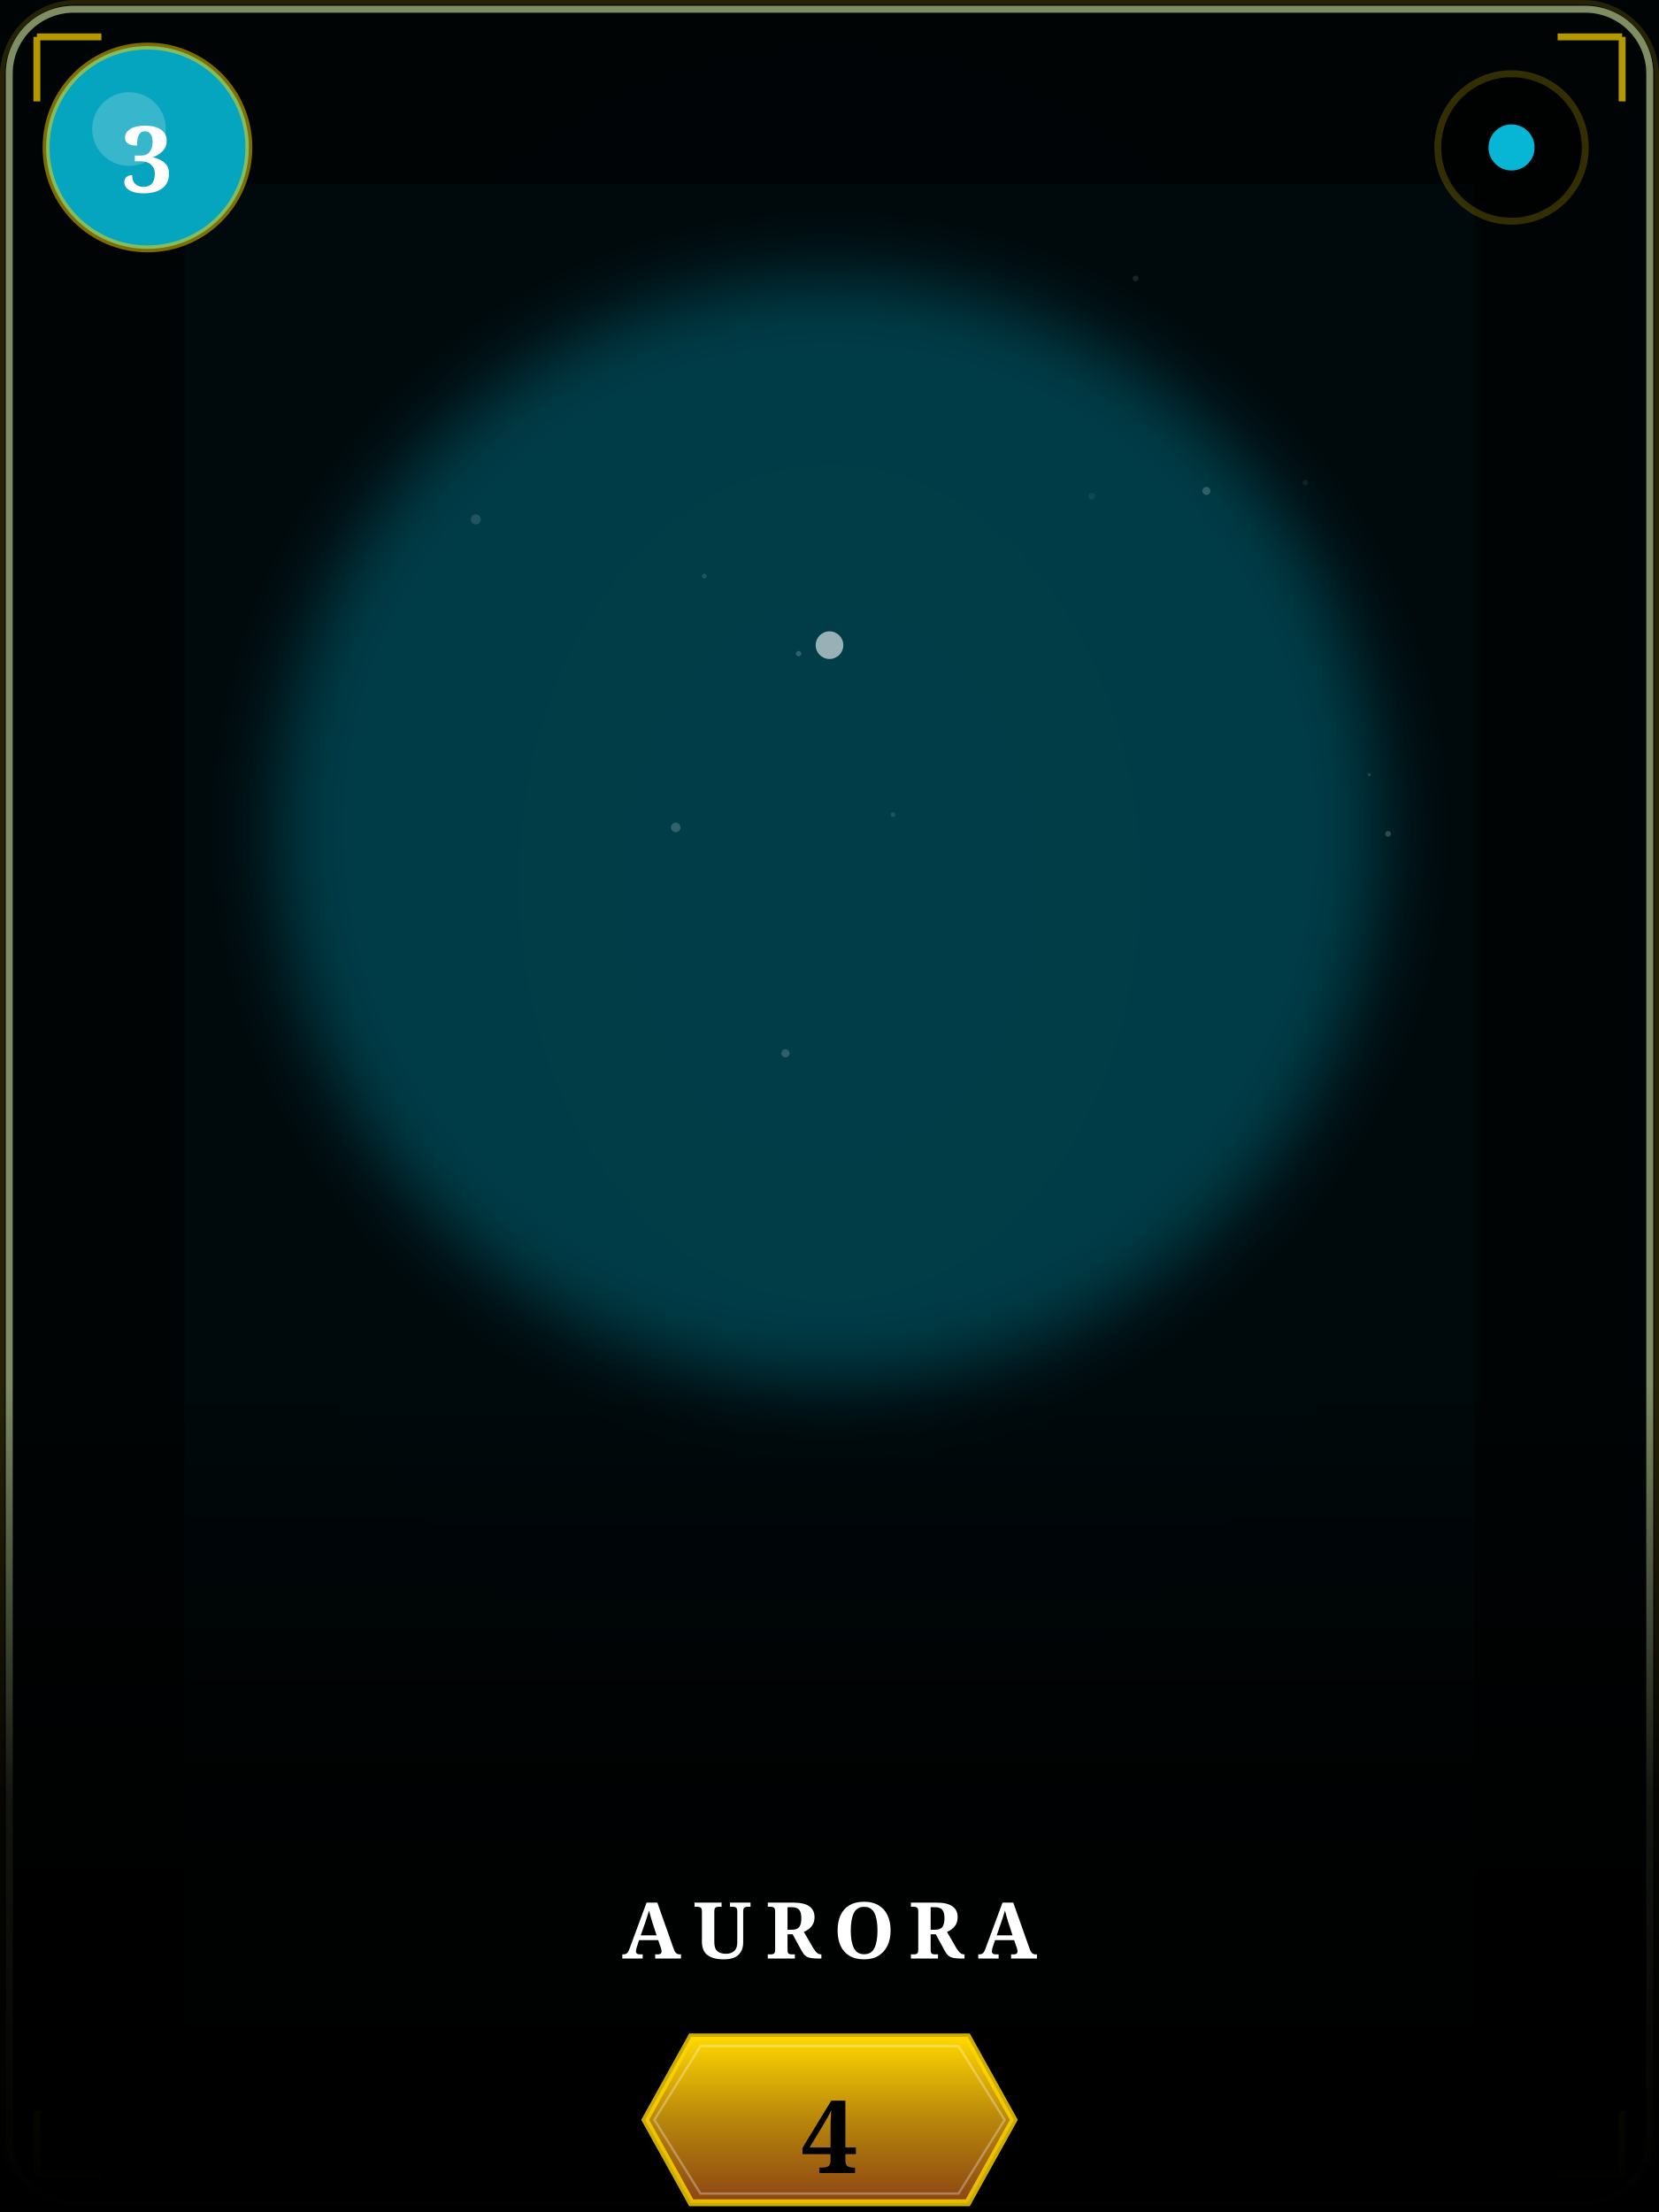
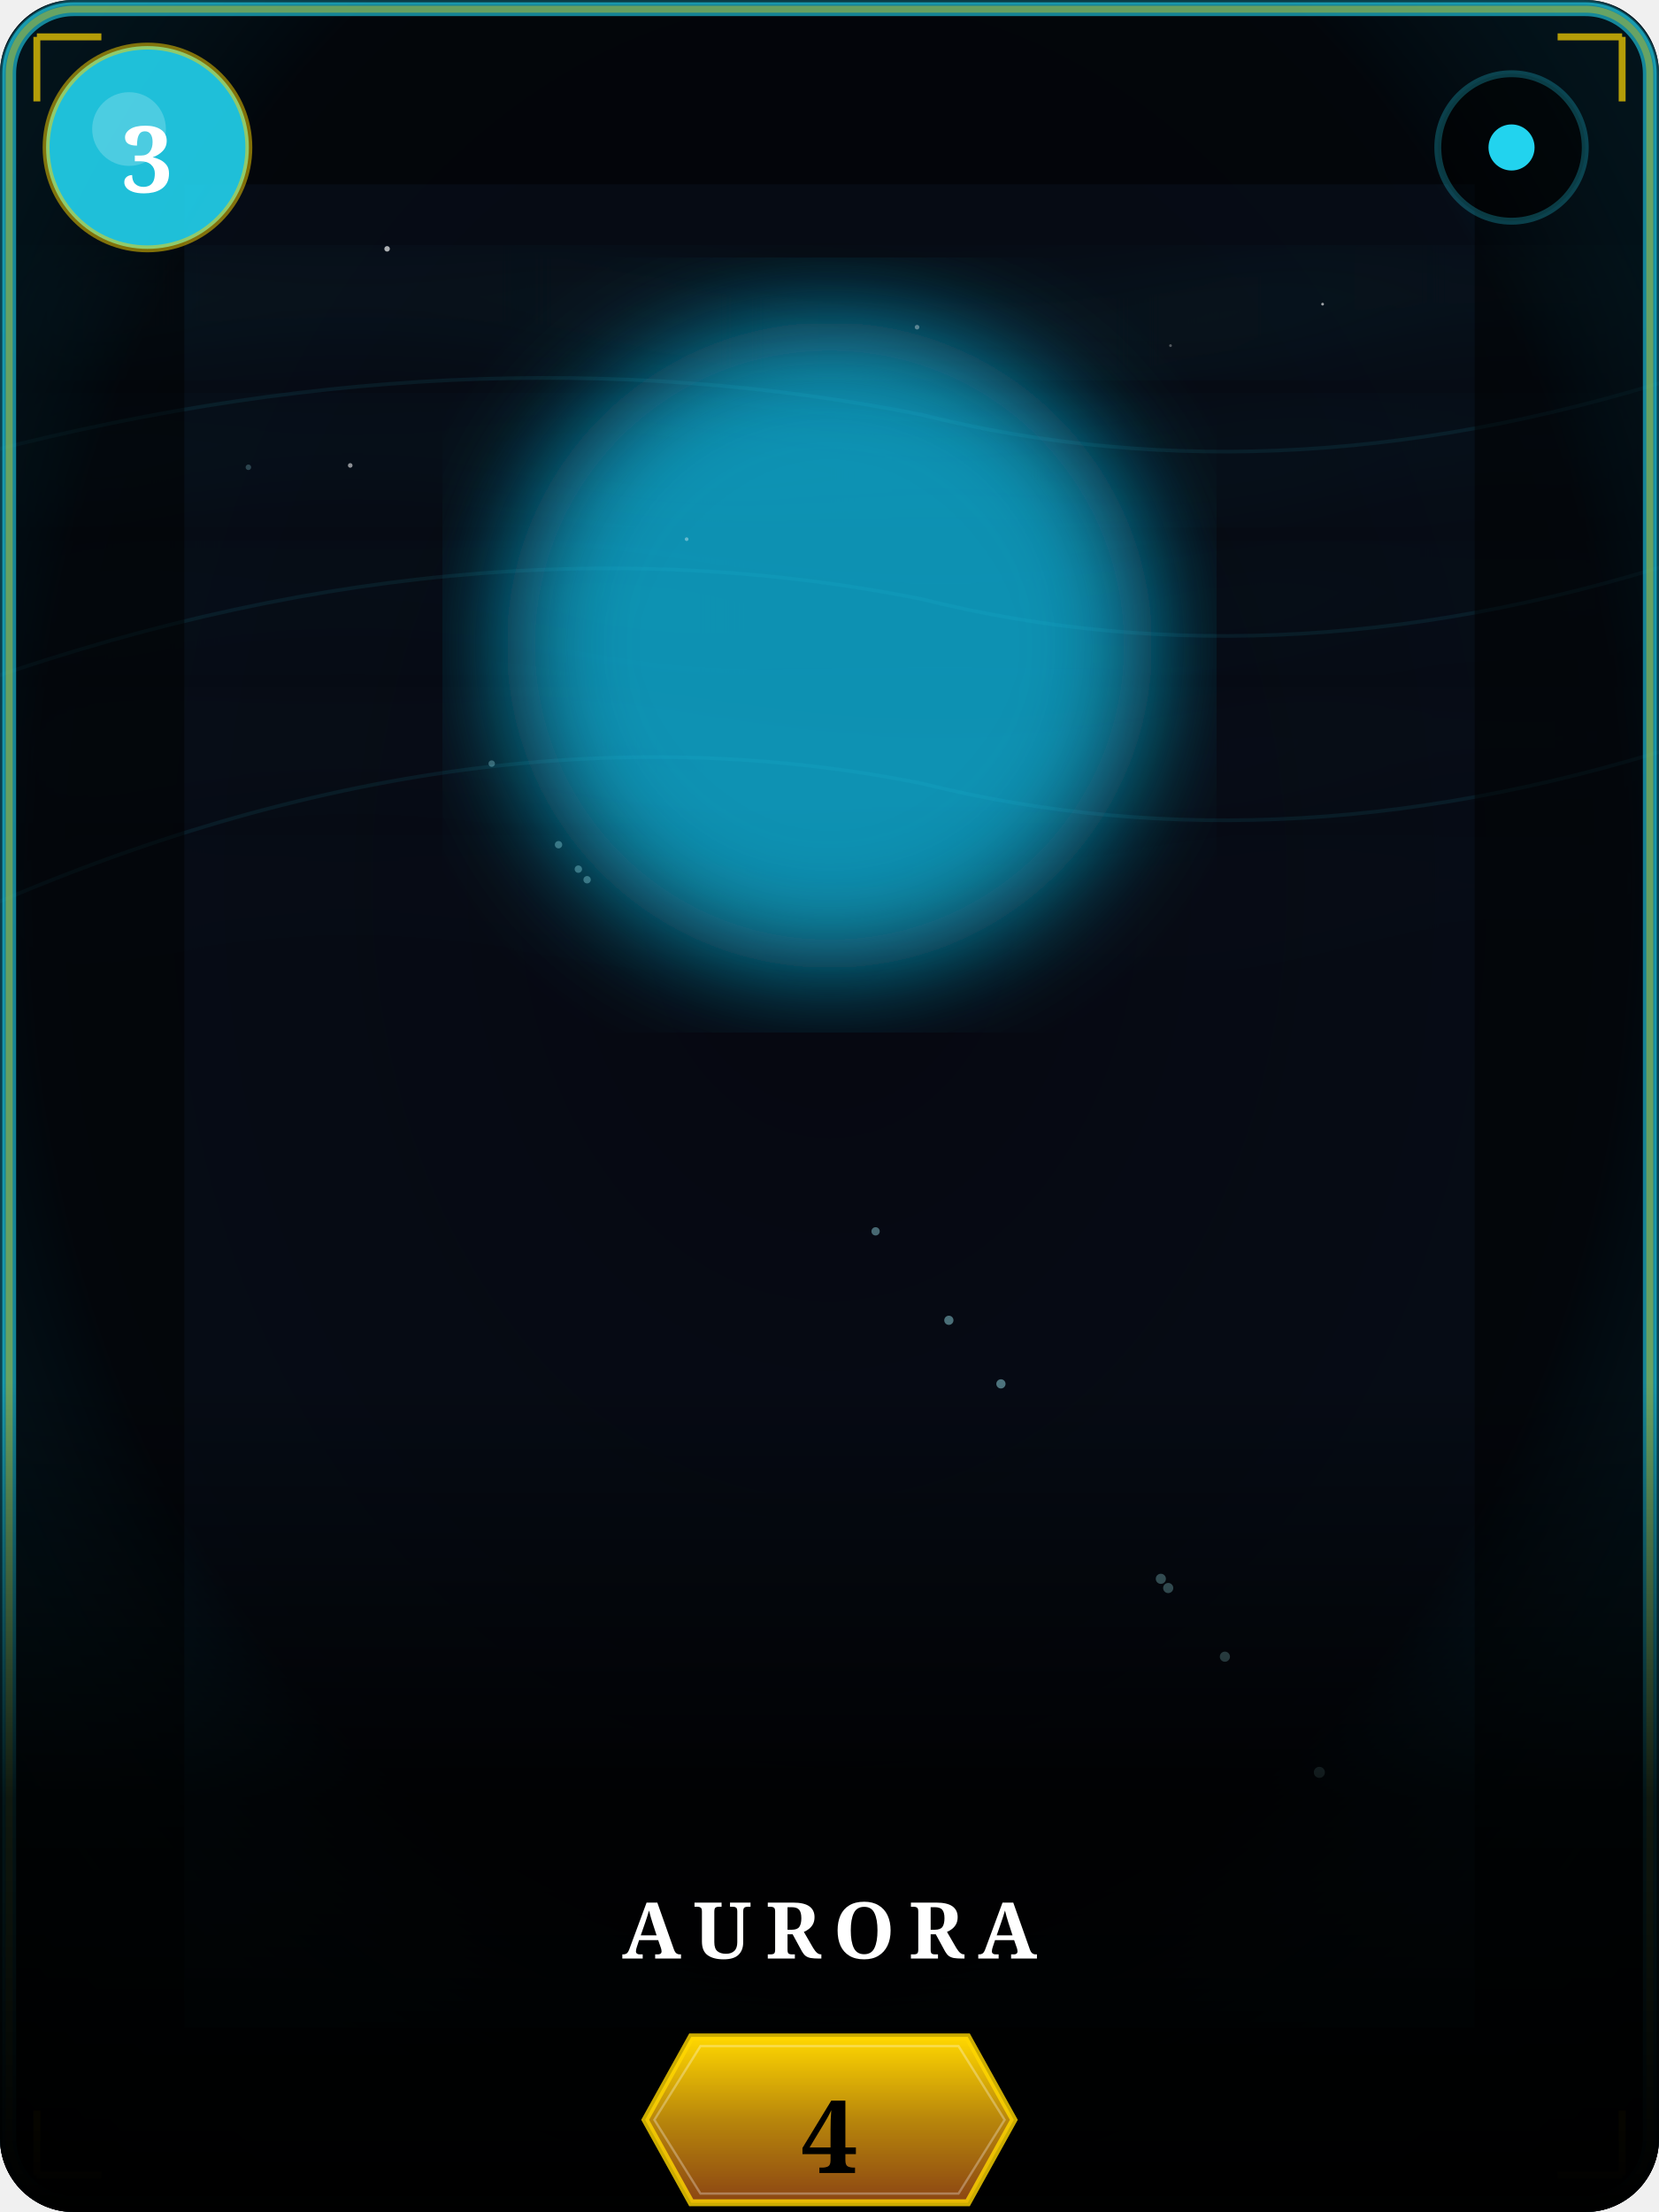
<svg xmlns="http://www.w3.org/2000/svg" viewBox="0 0 360 480" width="360" height="480">
  <defs>
-     <radialGradient id="v" cx="50%" cy="40%" r="75%">
-       <stop offset="0%" stop-color="#000a0d" />
-       <stop offset="100%" stop-color="#00080a" />
+     <radialGradient id="bg_s2_aurora" cx="50%" cy="40%" r="80%">
+       <stop offset="0%" stop-color="#22d3ee08" />
+       <stop offset="60%" stop-color="#0891b215" />
+       <stop offset="100%" stop-color="#050008" />
    </radialGradient>
-     <linearGradient id="tb" x1="0" y1="0" x2="0" y2="1">
+     <linearGradient id="tb_s2_aurora" x1="0" y1="0" x2="0" y2="1">
      <stop offset="0%" stop-color="rgba(0,0,0,0)" />
      <stop offset="50%" stop-color="rgba(0,0,0,0.85)" />
      <stop offset="100%" stop-color="rgba(0,0,0,1)" />
    </linearGradient>
-     <linearGradient id="ph" x1="0" y1="0" x2="0" y2="1">
+     <linearGradient id="ph_s2_aurora" x1="0" y1="0" x2="0" y2="1">
      <stop offset="0%" stop-color="#ffd700" />
      <stop offset="50%" stop-color="#b8860b" />
      <stop offset="100%" stop-color="#8b4513" />
    </linearGradient>
-     <filter id="g">
-       <feGaussianBlur stdDeviation="8" />
+     <filter id="g_s2_aurora">
+       <feGaussianBlur stdDeviation="12" />
    </filter>
-     <filter id="g2">
-       <feGaussianBlur stdDeviation="4" />
+     <filter id="gm_s2_aurora">
+       <feGaussianBlur stdDeviation="6" />
    </filter>
-     <filter id="g3">
-       <feGaussianBlur stdDeviation="15" />
+     <filter id="gs_s2_aurora">
+       <feGaussianBlur stdDeviation="20" />
    </filter>
+     <clipPath id="c_s2_aurora">
+       <rect x="0" y="0" width="360" height="480" rx="16" />
+     </clipPath>
  </defs>
-   <g clip-path="url(#c)">
-     <rect x="0" y="0" width="360" height="480" fill="#000a0d" />
-     <rect x="0" y="0" width="360" height="480" fill="url(#v)" />
-     <circle cx="180" cy="180" r="120" fill="#06b6d4" opacity="0.3" filter="url(#g)" />
-     <path d="M40,260 Q75,180 110,260" fill="none" stroke="" stroke-width="0" opacity="1" />
-     <path d="M110,260 Q145,170 180,260" fill="none" stroke="" stroke-width="0" opacity="1" />
-     <path d="M180,260 Q215,160 250,260" fill="none" stroke="" stroke-width="0" opacity="1" />
-     <path d="M250,260 Q285,150 320,260" fill="none" stroke="" stroke-width="0" opacity="1" />
-     <path d="M320,260 Q355,140 390,260" fill="none" stroke="" stroke-width="0" opacity="1" />
-     <path d="M60,260 Q120,160 180,130 Q240,160 300,260" fill="none" stroke="0.15" stroke-width="2" opacity="1" />
-     <path d="M80,260 Q140,180 180,160 Q220,180 280,260" fill="none" stroke="0.1" stroke-width="1.5" opacity="1" />
-     <circle cx="180" cy="140" r="3" fill="#fff" opacity="0.6" />
-     <circle cx="283.266" cy="104.739" r="0.618" fill="#fff" opacity="0.063" />
-     <circle cx="261.785" cy="106.537" r="0.868" fill="#fff" opacity="0.197" />
-     <circle cx="193.785" cy="176.748" r="0.503" fill="#fff" opacity="0.118" />
-     <circle cx="170.441" cy="228.567" r="0.886" fill="#fff" opacity="0.176" />
-     <circle cx="103.249" cy="112.703" r="1.091" fill="#fff" opacity="0.126" />
-     <circle cx="301.217" cy="180.937" r="0.615" fill="#fff" opacity="0.19" />
-     <circle cx="146.625" cy="179.568" r="1.033" fill="#fff" opacity="0.195" />
-     <circle cx="297.128" cy="168.093" r="0.331" fill="#fff" opacity="0.14" />
-     <circle cx="173.293" cy="141.837" r="0.586" fill="#fff" opacity="0.193" />
-     <circle cx="246.418" cy="60.42" r="0.632" fill="#fff" opacity="0.103" />
-     <circle cx="236.882" cy="107.67" r="0.723" fill="#fff" opacity="0.066" />
-     <circle cx="152.835" cy="125.019" r="0.512" fill="#fff" opacity="0.129" />
-     <rect x="0" y="0" width="360" height="480" fill="none" stroke="#000" stroke-width="80" opacity="0.5" rx="16" />
-     <rect x="0.5" y="0.5" width="359" height="479" fill="none" stroke="rgba(255,215,0,0.15)" stroke-width="1" rx="16" />
-     <rect x="2" y="2" width="356" height="476" fill="none" stroke="#60a5fa" stroke-width="1.5" rx="14" opacity="0.6" />
-     <rect x="2" y="2" width="356" height="476" fill="none" stroke="rgba(255,215,0,0.35)" stroke-width="1.5" rx="14" />
-     <path d="M 8 8 L 8 22 M 8 8 L 22 8" fill="none" stroke="rgba(255,215,0,0.7)" stroke-width="1.5" />
-     <path d="M 352 8 L 352 22 M 352 8 L 338 8" fill="none" stroke="rgba(255,215,0,0.7)" stroke-width="1.5" />
-     <path d="M 8 472 L 8 458 M 8 472 L 22 472" fill="none" stroke="rgba(255,215,0,0.7)" stroke-width="1.5" />
-     <path d="M 352 472 L 352 458 M 352 472 L 338 472" fill="none" stroke="rgba(255,215,0,0.7)" stroke-width="1.5" />
-     <circle cx="32" cy="32" r="22" fill="#06b6d4" opacity="0.9" />
-     <circle cx="32" cy="32" r="22" fill="none" stroke="rgba(255,215,0,0.5)" stroke-width="1.5" />
-     <circle cx="28" cy="28" r="8" fill="rgba(255,255,255,0.2)" />
-     <text x="32" y="34" text-anchor="middle" dominant-baseline="central" font-size="20" font-weight="900" fill="#fff" font-family="Cinzel,serif">3</text>
-     <circle cx="328" cy="32" r="16" fill="rgba(0,0,0,0.6)" stroke="rgba(255,215,0,0.2)" stroke-width="1.5" />
-     <circle cx="328" cy="32" r="5" fill="#06b6d4">
-       <animate attributeName="opacity" values="0.3;1;0.3" dur="2s" repeatCount="indefinite" />
-     </circle>
-     <rect x="0" y="300" width="360" height="180" fill="url(#tb)" />
-     <text x="180" y="425" text-anchor="middle" font-size="17" fill="#fff" font-family="Cinzel,serif" font-weight="700" letter-spacing="3">AURORA</text>
-     <text x="180" y="452" text-anchor="middle" font-size="8" fill="#60a5fa" font-family="Montserrat,sans-serif" letter-spacing="4" opacity="0.7">RARA</text>
-     <g transform="translate(180,460)">
-       <polygon points="-30,-18 30,-18 40,0 30,18 -30,18 -40,0" fill="url(#ph)" stroke="rgba(255,215,0,0.8)" stroke-width="1.5" />
-       <polygon points="-28,-16 28,-16 38,0 28,16 -28,16 -38,0" fill="none" stroke="rgba(255,255,255,0.3)" stroke-width="0.5" />
-       <text x="0" y="3" text-anchor="middle" dominant-baseline="central" font-size="22" font-weight="900" fill="#000" font-family="Cinzel,serif">4</text>
+   <g clip-path="url(#c_s2_aurora)">
+     <rect x="0" y="0" width="360" height="480" fill="#050008" />
+     <rect x="0" y="0" width="360" height="480" fill="url(#bg_s2_aurora)" />
+     <circle cx="180" cy="140" r="70" fill="#0891b2" filter="url(#g_s2_aurora)" />
+     <path d="M-20,80 Q60,45 140,68 Q220,88 300,58 Q340,52 380,62" fill="none" stroke="#22d3ee" stroke-width="3.0" opacity="0.35" filter="url(#g_s2_aurora)">
+       <animate attributeName="opacity" values="0.35;0.15;0.35" dur="3.0s" repeatCount="indefinite" />
+     </path>
+     <path d="M-20,112 Q60,77 140,100 Q220,120 300,90 Q340,84 380,94" fill="none" stroke="#06b6d4" stroke-width="2.5" opacity="0.30" filter="url(#g_s2_aurora)">
+       <animate attributeName="opacity" values="0.30;0.13;0.30" dur="3.8s" repeatCount="indefinite" />
+     </path>
+     <path d="M-20,144 Q60,109 140,132 Q220,152 300,122 Q340,116 380,126" fill="none" stroke="#0891b2" stroke-width="2.0" opacity="0.25" filter="url(#g_s2_aurora)">
+       <animate attributeName="opacity" values="0.25;0.10;0.25" dur="4.6s" repeatCount="indefinite" />
+     </path>
+     <path d="M-20,176 Q60,141 140,164 Q220,184 300,154 Q340,148 380,158" fill="none" stroke="#67e8f9" stroke-width="1.5" opacity="0.20" filter="url(#g_s2_aurora)">
+       <animate attributeName="opacity" values="0.20;0.07;0.20" dur="5.4s" repeatCount="indefinite" />
+     </path>
+     <path d="M-20,208 Q60,173 140,196 Q220,216 300,186 Q340,180 380,190" fill="none" stroke="#a5f3fc" stroke-width="1.0" opacity="0.15" filter="url(#g_s2_aurora)">
+       <animate attributeName="opacity" values="0.15;0.05;0.15" dur="6.2s" repeatCount="indefinite" />
+     </path>
+     <path d="M-10,100 Q100,70 200,90 Q280,110 370,80" fill="none" stroke="#22d3ee" stroke-width="0.8" opacity="0.08" />
+     <path d="M-10,150 Q100,110 200,130 Q280,150 370,120" fill="none" stroke="#22d3ee" stroke-width="0.8" opacity="0.08" />
+     <path d="M-10,200 Q100,150 200,170 Q280,190 370,160" fill="none" stroke="#22d3ee" stroke-width="0.8" opacity="0.08" />
+     <circle cx="76" cy="101" r="0.5" fill="#fff" opacity="0.55" />
+     <circle cx="84" cy="54" r="0.6" fill="#fff" opacity="0.67" />
+     <circle cx="199" cy="71" r="0.5" fill="#fff" opacity="0.34" />
+     <circle cx="149" cy="117" r="0.4" fill="#fff" opacity="0.36" />
+     <circle cx="287" cy="66" r="0.3" fill="#fff" opacity="0.61" />
+     <circle cx="254" cy="75" r="0.3" fill="#fff" opacity="0.30" />
+     <g clip-path="url(#c_s2_aurora)">
+       <circle cx="190.0" cy="267.2" r="0.9" fill="#a5f3fc" opacity="0.41" />
+       <circle cx="253.5" cy="344.6" r="1.1" fill="#a5f3fc" opacity="0.49" />
+       <circle cx="217.2" cy="300.3" r="1.0" fill="#a5f3fc" opacity="0.45" />
+       <circle cx="251.9" cy="342.6" r="1.1" fill="#a5f3fc" opacity="0.49" />
+       <circle cx="125.5" cy="188.6" r="0.8" fill="#a5f3fc" opacity="0.33" />
+       <circle cx="127.4" cy="190.9" r="0.8" fill="#a5f3fc" opacity="0.33" />
+       <circle cx="286.3" cy="384.6" r="1.2" fill="#a5f3fc" opacity="0.53" />
+       <circle cx="121.2" cy="183.3" r="0.8" fill="#a5f3fc" opacity="0.33" />
+       <circle cx="205.9" cy="286.5" r="1.0" fill="#a5f3fc" opacity="0.43" />
+       <circle cx="106.7" cy="165.7" r="0.7" fill="#a5f3fc" opacity="0.31" />
+       <circle cx="53.9" cy="101.4" r="0.6" fill="#a5f3fc" opacity="0.24" />
+       <circle cx="265.8" cy="359.5" r="1.1" fill="#a5f3fc" opacity="0.51" />
+       <rect x="0" y="0" width="360" height="480" fill="none" stroke="#000" stroke-width="80" opacity="0.5" rx="16" />
+       <rect x="0.5" y="0.5" width="359" height="479" fill="none" stroke="#22d3ee44" stroke-width="1" rx="16" />
+       <rect x="2" y="2" width="356" height="476" fill="none" stroke="#22d3ee" stroke-width="3" rx="14" opacity="0.6" />
+       <rect x="2" y="2" width="356" height="476" fill="none" stroke="rgba(255,215,0,0.35)" stroke-width="1.5" rx="14" />
+       <path d="M 8 8 L 8 22 M 8 8 L 22 8" fill="none" stroke="rgba(255,215,0,0.7)" stroke-width="1.5" />
+       <path d="M 352 8 L 352 22 M 352 8 L 338 8" fill="none" stroke="rgba(255,215,0,0.7)" stroke-width="1.5" />
+       <path d="M 8 472 L 8 458 M 8 472 L 22 472" fill="none" stroke="rgba(255,215,0,0.7)" stroke-width="1.5" />
+       <path d="M 352 472 L 352 458 M 352 472 L 338 472" fill="none" stroke="rgba(255,215,0,0.7)" stroke-width="1.5" />
+       <circle cx="32" cy="32" r="22" fill="#22d3ee" opacity="0.9" />
+       <circle cx="32" cy="32" r="22" fill="none" stroke="rgba(255,215,0,0.5)" stroke-width="1.5" />
+       <circle cx="28" cy="28" r="8" fill="rgba(255,255,255,0.2)" />
+       <text x="32" y="34" text-anchor="middle" dominant-baseline="central" font-size="20" font-weight="900" fill="#fff" font-family="Cinzel,serif">3</text>
+       <circle cx="328" cy="32" r="16" fill="rgba(0,0,0,0.6)" stroke="#22d3ee44" stroke-width="1.5" />
+       <circle cx="328" cy="32" r="5" fill="#22d3ee">
+         <animate attributeName="opacity" values="0.3;1;0.3" dur="1.5s" repeatCount="indefinite" />
+       </circle>
+       <rect x="0" y="300" width="360" height="180" fill="url(#tb_s2_aurora)" />
+       <text x="180" y="425" text-anchor="middle" font-size="17" fill="#fff" font-family="Cinzel,serif" font-weight="700" letter-spacing="3">AURORA</text>
+       <text x="180" y="452" text-anchor="middle" font-size="8" fill="#22d3ee" font-family="Montserrat,sans-serif" letter-spacing="4" opacity="0.7">RARA</text>
+       <g transform="translate(180,460)">
+         <polygon points="-30,-18 30,-18 40,0 30,18 -30,18 -40,0" fill="url(#ph_s2_aurora)" stroke="rgba(255,215,0,0.8)" stroke-width="1.5" />
+         <polygon points="-28,-16 28,-16 38,0 28,16 -28,16 -38,0" fill="none" stroke="rgba(255,255,255,0.3)" stroke-width="0.5" />
+         <text x="0" y="3" text-anchor="middle" dominant-baseline="central" font-size="22" font-weight="900" fill="#000" font-family="Cinzel,serif">4</text>
+       </g>
    </g>
  </g>
</svg>
